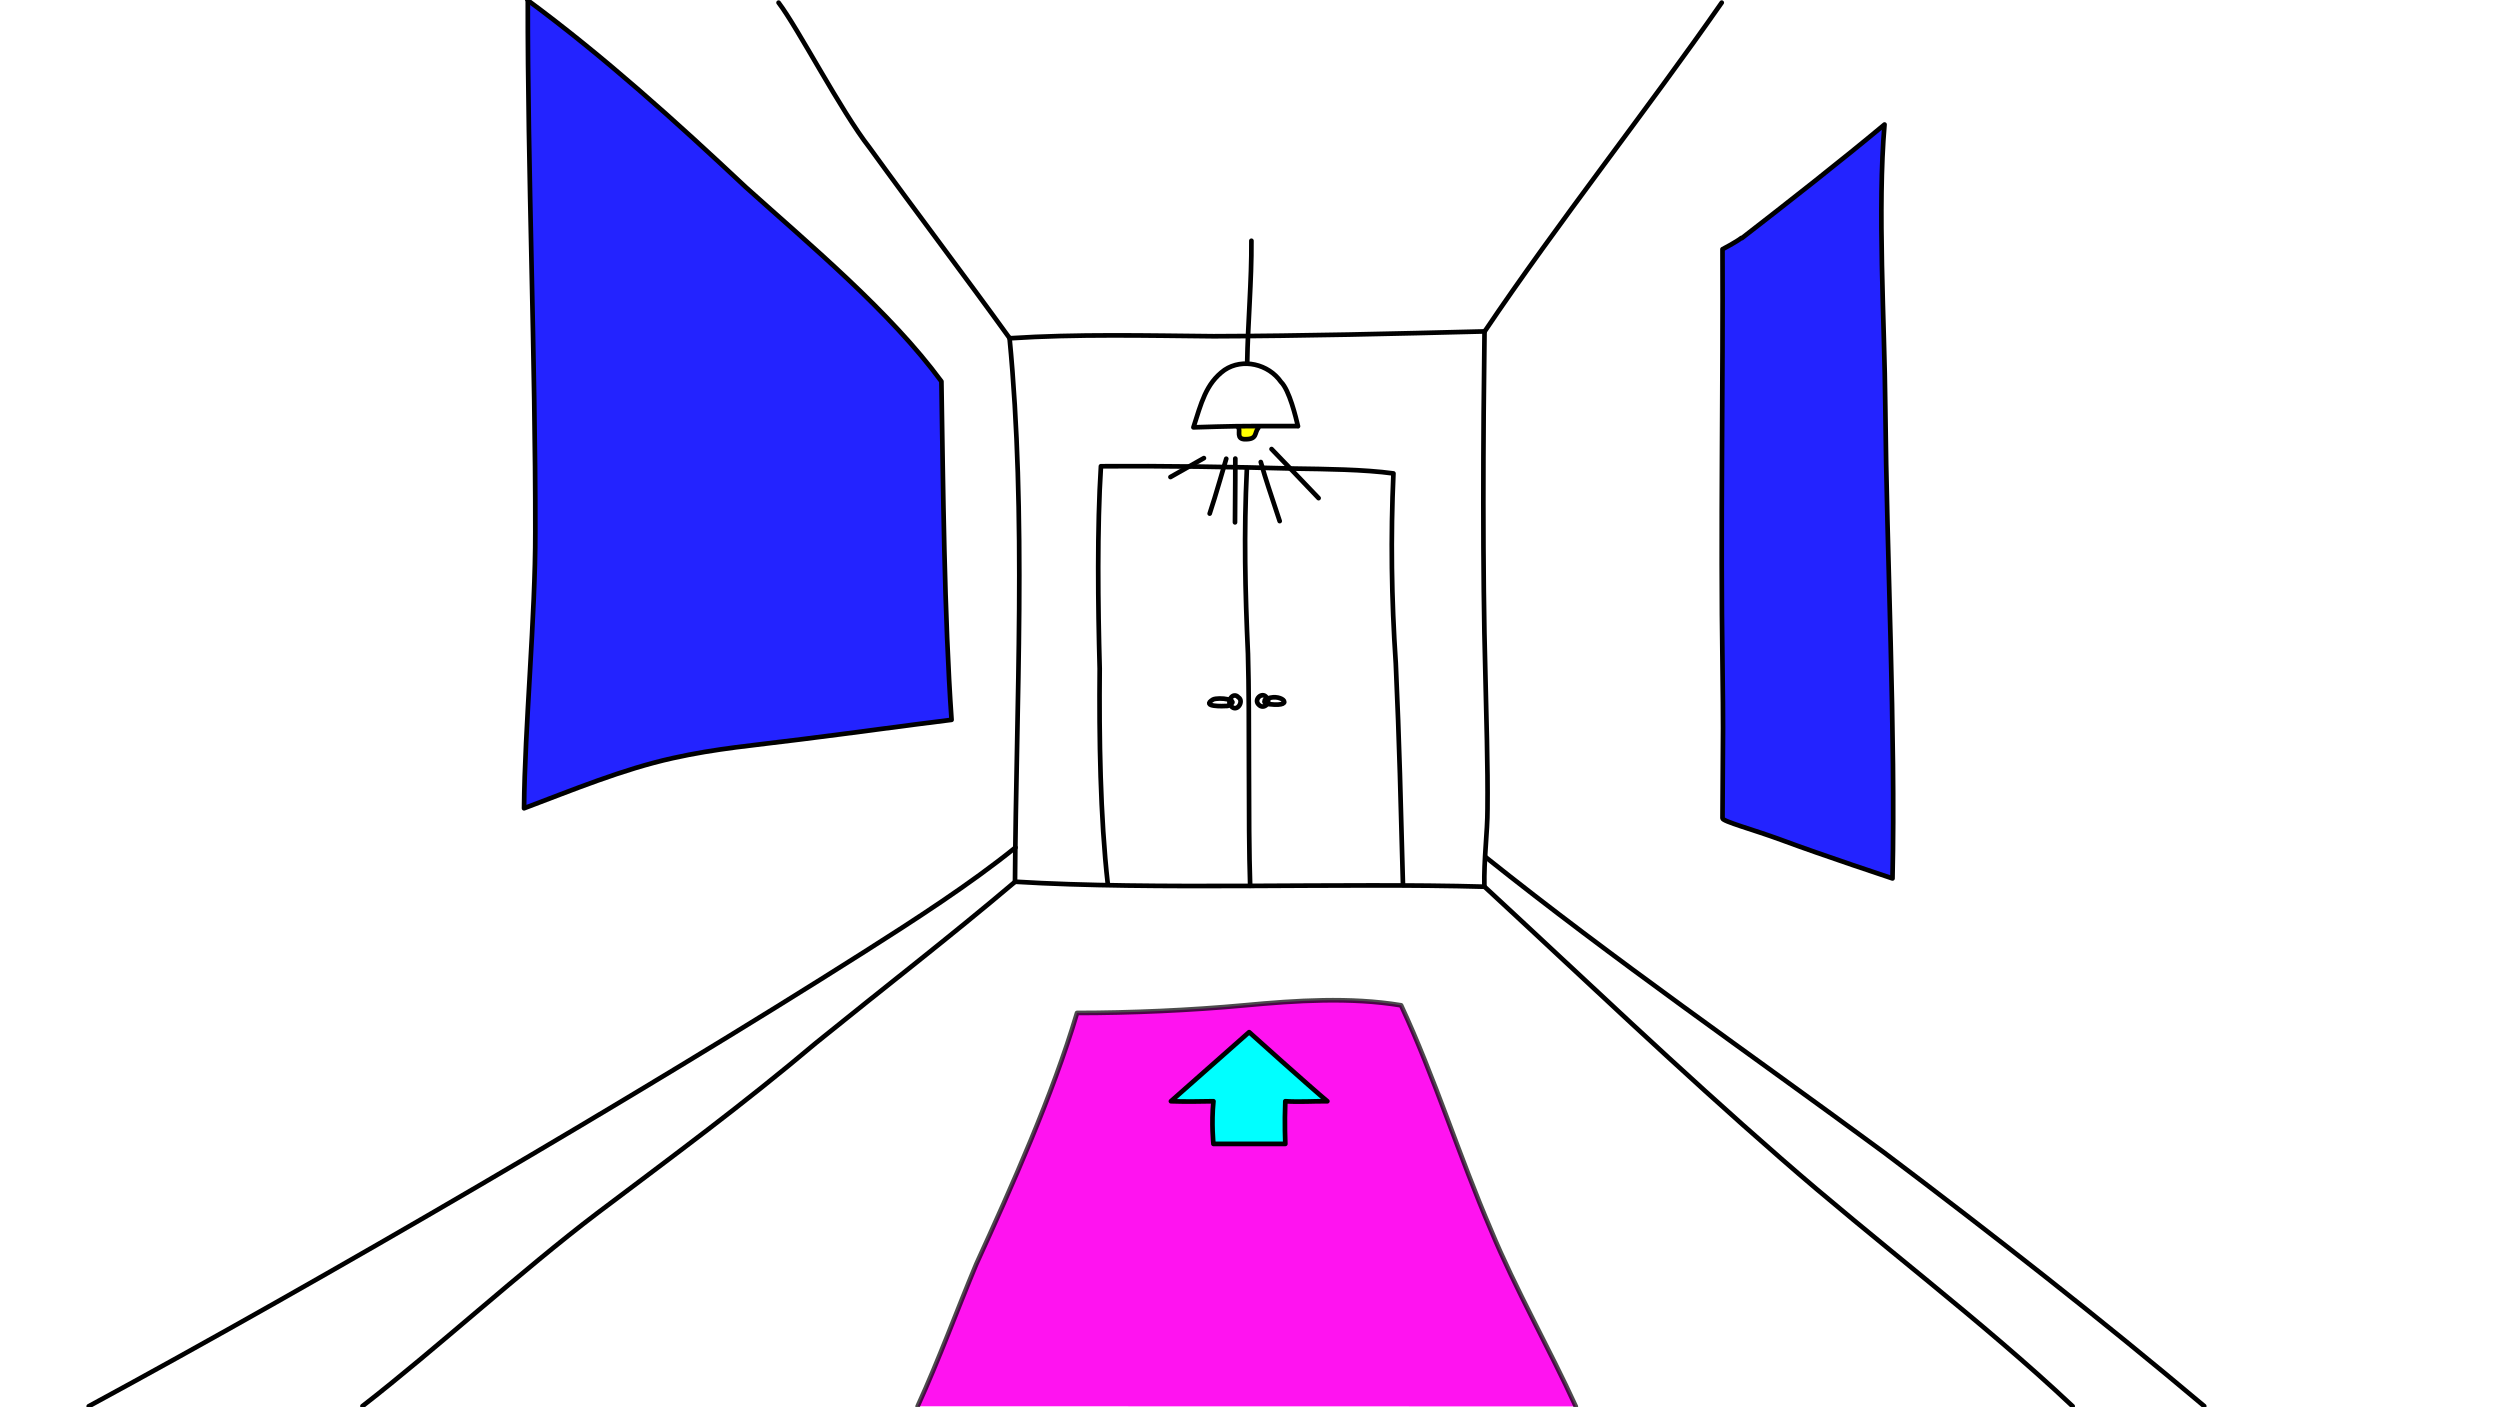
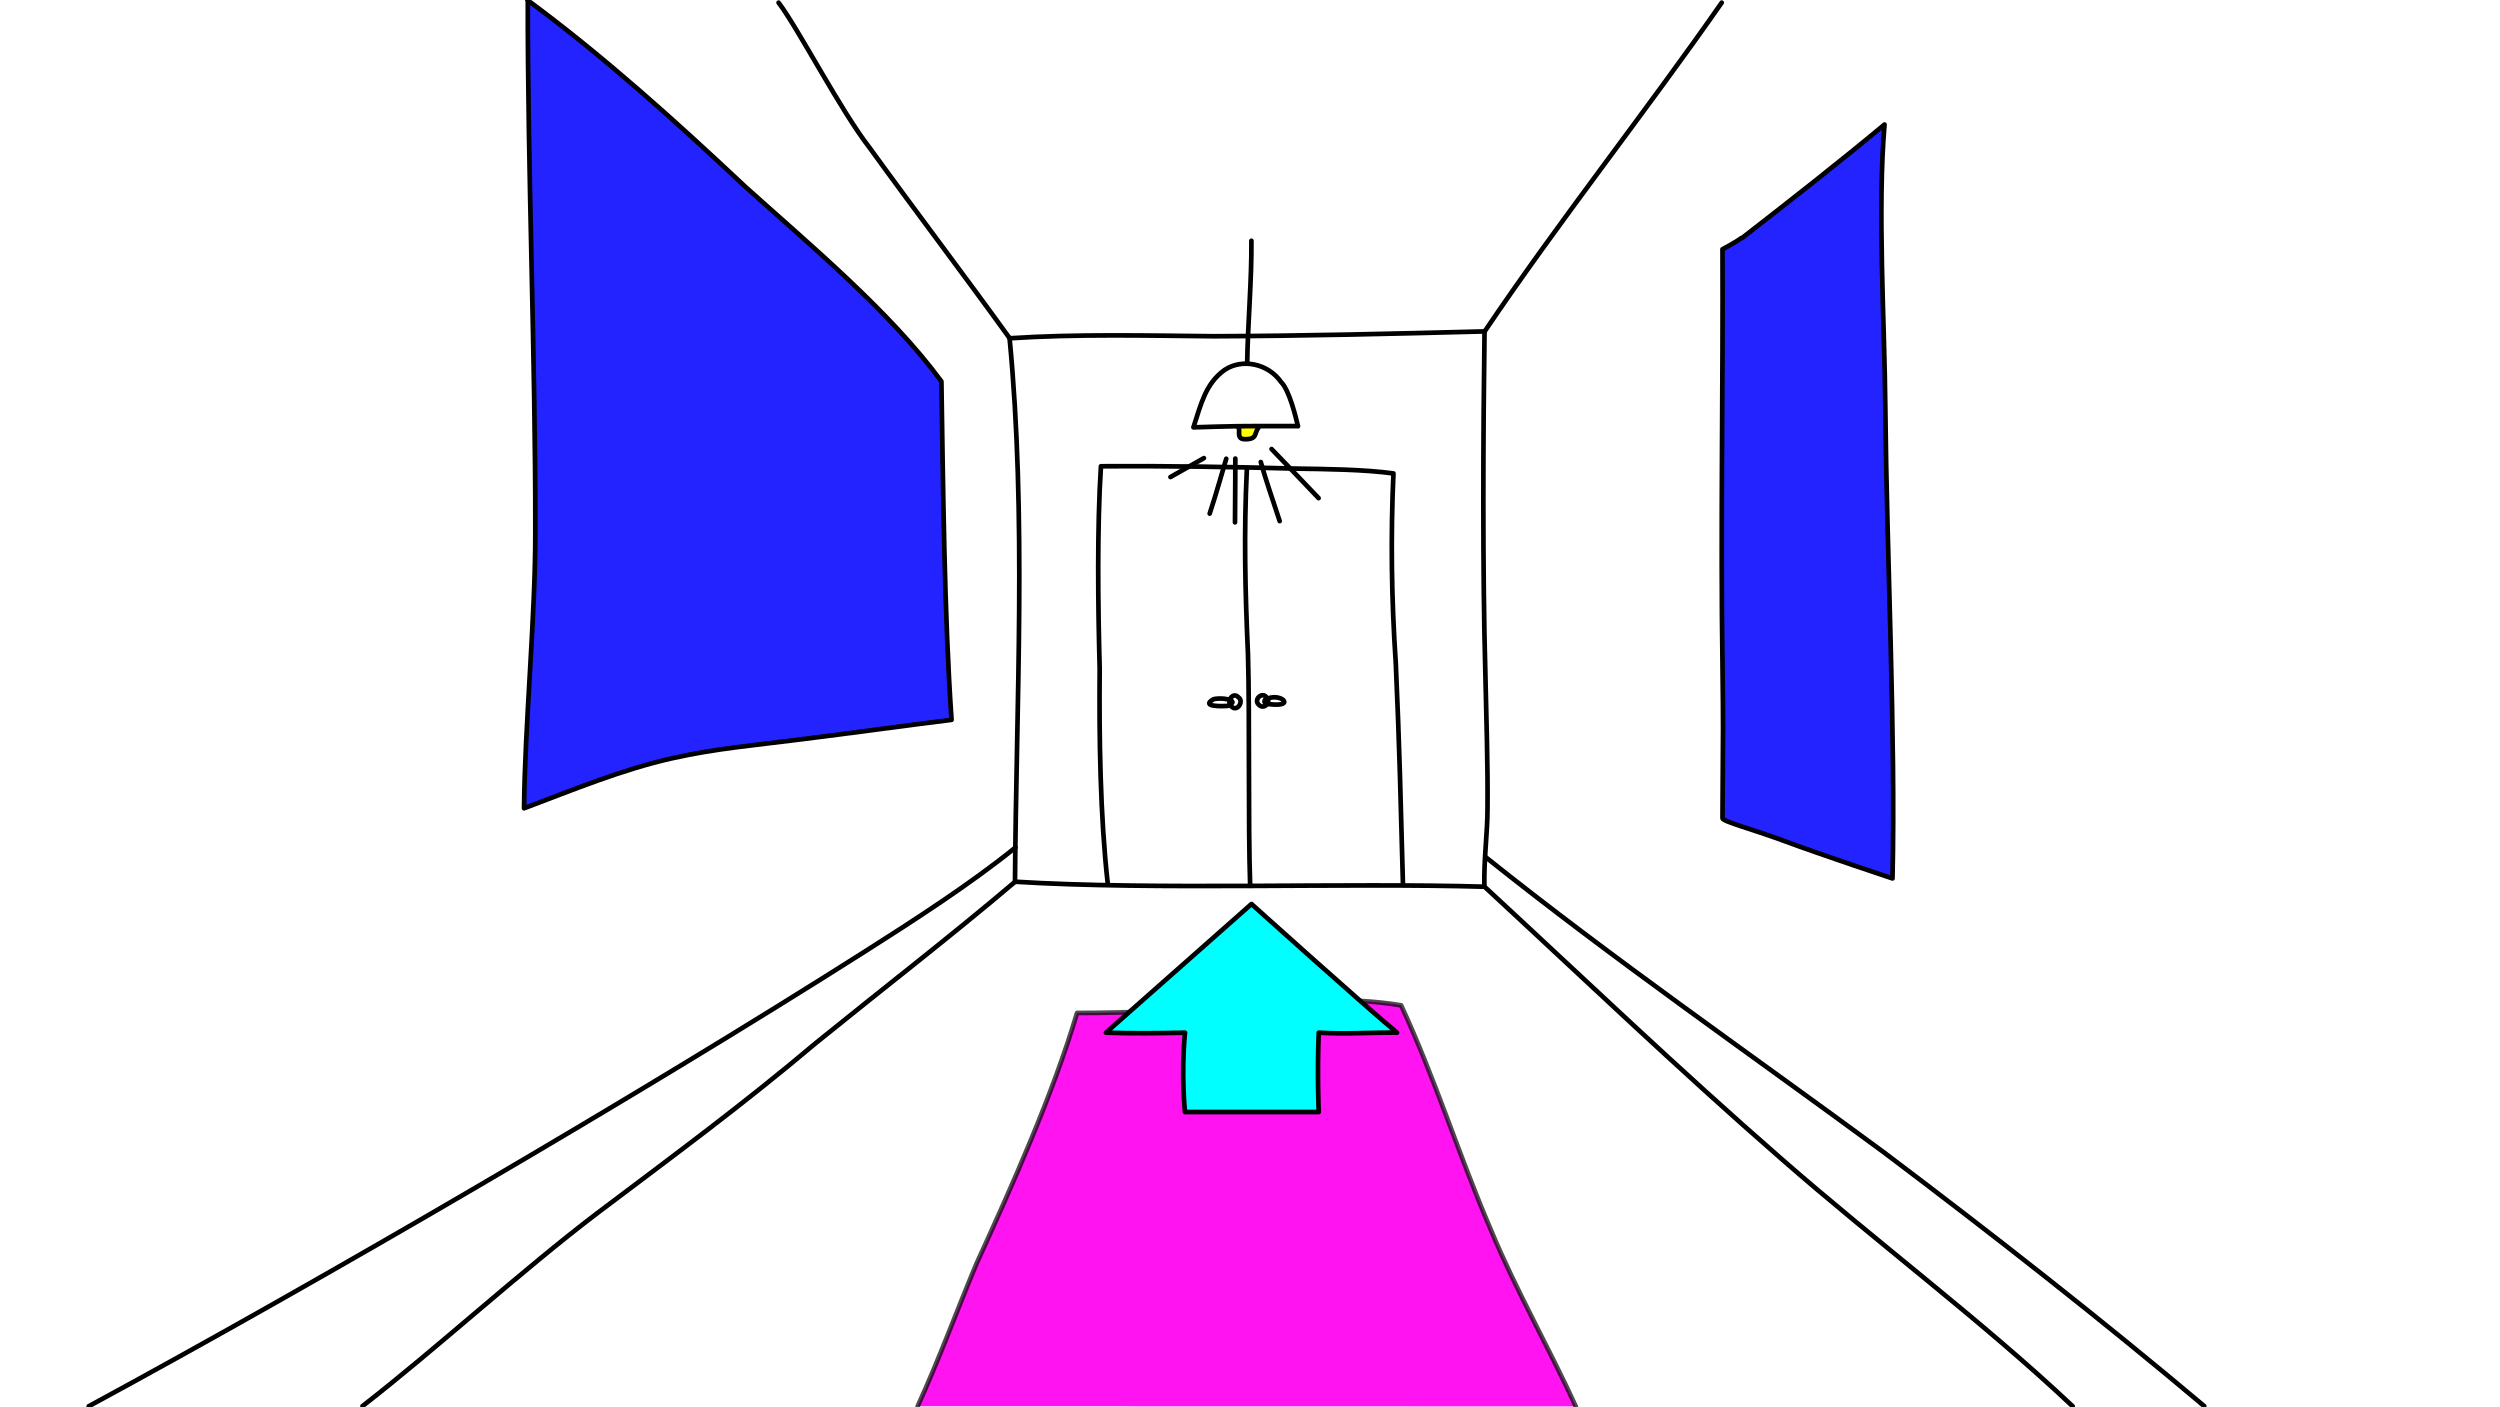
<svg xmlns="http://www.w3.org/2000/svg" id="Ebene_1" version="1.1" viewBox="0 0 1600 900">
  <defs>
    <style>
      .st0, .st1 {
        fill: none;
      }

      .st1, .st2, .st3, .st4, .st5 {
        stroke: #000;
        stroke-linecap: round;
        stroke-linejoin: round;
        stroke-width: 3px;
      }

      .st2 {
        fill: #2323ff;
      }

      .st3 {
        fill: #ff13f0;
        stroke-opacity: .7;
      }

      .st4 {
        fill: aqua;
      }

      .st5 {
        fill: #ff0;
      }
    </style>
  </defs>
  <path id="STROKE_c29813dc-d6c9-44a7-b7b0-9d586071a814" class="st5" d="M805.3,273.9c-2.6,3.1-.5,7.2-8.1,7.2-6.5.2-3.1-5.6-4.6-7.3" />
  <path id="STROKE_c13a4ff2-4bad-455c-afee-ba9cbf6cf65e" class="st1" d="M646.1,216.2c11,113.9,4.3,233.4,3.5,348" />
  <path id="STROKE_e3e7ea10-107c-4f23-8d9d-055a922945b7" class="st1" d="M950.1,211.9c-.9,65.3-1.3,154.6.5,217.8.6,27.2,1.7,60.8,1.4,88,0,15.2-2.4,32.3-2,49.7" />
  <path id="STROKE_786aa971-934d-42d7-b357-08ae29b120d2" class="st1" d="M1101.9,1.7c-47.8,68.7-104.8,140.7-151.7,210.4-58.9,1.5-115.3,2.9-173.4,3.1-42.3-.4-88.1-1.5-130.6,1.3-28.9-40.1-59.9-80.8-89.7-122-18.5-23.7-45.6-76.2-58.2-92.8" />
  <path id="STROKE_5e976470-1025-47b1-b8c7-20da5f5e2dc7" class="st1" d="M649.7,564.3c89.1,5.5,209.5.6,300.4,3.2,63.3,58.5,124.2,116.8,189.6,173.8,60.6,53.1,128.9,104.1,186.8,158.7" />
  <path id="STROKE_77f6cb17-5423-4c68-9830-913ac270e016" class="st1" d="M649.7,564.3c-42.3,35.8-83.6,67.6-127.4,103.1-46.9,39.6-91.5,72.4-139.9,108.9-48.6,36.9-103.5,87.2-150.4,123.6" />
  <path id="STROKE_0cd43c78-dbe3-4794-8f09-fa2f8e75ae2c" class="st1" d="M649.9,542.4c-28.8,23.3-65.4,46.9-96.9,66.9-144.6,91.8-346.9,209.8-496.2,290.7" />
  <path id="STROKE_f71d2131-ded7-4f91-b527-7286226675b6" class="st1" d="M950.6,548.4c83.3,66.5,168.3,125.2,254.8,188.9,70.2,52.9,139.4,107.1,205.3,162.6" />
-   <path id="STROKE_046b8ac9-6249-47af-a2ab-44ad2dc5d15d" class="st2" d="M337.5,0c49.1,36.2,95.3,78,139.7,119.7,41.7,37.5,92.5,79.8,125.3,124.4,1.1,66.7,1.8,149.6,6.5,216.6-31.5,3.9-62.2,8.2-95.7,12.4-30.5,3.9-55,5.9-82.7,12.1-32.1,7.1-64.4,20.5-95.2,32.1.4-51.9,7.3-122.7,7.2-177.2.2-109.1-5-231.8-4.8-340.3h-.2V0h0Z" />
+   <path id="STROKE_046b8ac9-6249-47af-a2ab-44ad2dc5d15d" class="st2" d="M337.5,0c49.1,36.2,95.3,78,139.7,119.7,41.7,37.5,92.5,79.8,125.3,124.4,1.1,66.7,1.8,149.6,6.5,216.6-31.5,3.9-62.2,8.2-95.7,12.4-30.5,3.9-55,5.9-82.7,12.1-32.1,7.1-64.4,20.5-95.2,32.1.4-51.9,7.3-122.7,7.2-177.2.2-109.1-5-231.8-4.8-340.3h-.2v.2h0Z" />
  <path id="STROKE_a10835ee-f6b0-43c4-81c6-c61fe8d88b86" class="st2" d="M1114.8,152.4c29.3-22.7,63.1-49.2,91.3-72.7-4.6,54.3,0,125.4.5,180.7.9,94.9,6.7,208.4,4.6,301.8,0,0-44.7-14.8-71.3-24.7-17.6-6.5-37.5-11.8-37.5-13.8.4-65.2.5-55.7,0-97.9-1.3-84.1.4-181.8,0-266.3,0,0,8.8-4.6,12.1-7.2h.3Z" />
  <path id="STROKE_0115f3a1-805d-401d-889c-f7d5f8abaeb0" class="st1" d="M830.7,272.8c-1.3-5.5-5.5-23.2-10.9-28.4-7.9-11.4-24.5-15.4-36.1-7.6-12.1,8.7-15,21.6-19.9,36.7,0,0,26.6-.9,38.4-.8h28.5Z" />
  <path id="STROKE_e6f83252-7640-4ae5-8205-8aad18b6456d" class="st1" d="M798.2,232.4c.4-25.9,2.9-52.7,2.7-78.3" />
  <path id="STROKE_b7656743-a8ec-49cd-a197-7682d07a50de" class="st1" d="M813.8,287.4c9.2,9.5,15.2,15.8,30.1,31.4" />
  <path id="STROKE_3cfab8a9-bbce-4ae2-893c-a9d2e5cdd93e" class="st1" d="M806.9,295.7c3.5,12.3,5.7,18.3,12.1,37.8" />
  <path id="STROKE_3036f2d1-c37a-4c13-850c-01f947515fcd" class="st1" d="M790.6,293.5c0,1.2,0,21.9-.2,40.8" />
  <path id="STROKE_6d5bad85-2ce2-4d7f-a177-7f1736691688" class="st1" d="M784.8,293.6c-.5,1.4-7,24.5-10.6,35.1" />
  <path id="STROKE_c0544c52-a443-4e93-a09f-762708c7193a" class="st1" d="M770.5,293.2c-5.6,3.2-13.6,7.6-21.4,12.1" />
  <path id="STROKE_1ded2900-067a-4159-8266-4dc2c9ac505f" class="st1" d="M897.9,566.3c-1.4-51.6-2.3-90.9-4.6-141.8-2.8-42-3.3-80.5-1.5-121.5-19-2.6-43.6-2.8-63.1-3.1-38.7-1.1-85.1-1.8-124.1-1.5-2.5,39.5-1.9,89-.8,129.6-.4,43.6.3,94.6,5.2,137.9" />
  <path id="STROKE_6e0ac92e-a071-4ce7-a24c-1d06a7f02de2" class="st1" d="M798,300c-2,42.1-1.1,77.8.7,118.5,1.2,41.8,0,106.4,1.4,148.4" />
  <path id="STROKE_69fd32a7-77e2-49a6-9f7f-b91abc2eff68" class="st1" d="M792.6,446.3c-3.5-3.9-7.8,2.7-4.7,5.6,3.7,4.4,8.5-3.2,4.7-5.6Z" />
  <path id="STROKE_fbfcc2f0-70c3-4ba4-94d1-401eb994eafd" class="st1" d="M810.4,446.1c-2.8-3.4-8,1.5-5,4.7,3.6,4.1,8.6-1.9,5-4.7Z" />
  <path id="STROKE_e98da82e-4739-4f7b-bf77-e2ae3cd6ad6a" class="st1" d="M776.3,447.7c3.4-1.7,18.9,0,9.4,4.1-3,.2-17.4.7-9.4-4.1Z" />
  <path id="STROKE_9d27ee22-967b-4fd5-a97e-10215f0dbd73" class="st1" d="M809.6,448c9-5.8,21,4.8,3,2.7-1.2-.2-4.3-.8-3.1-2.3v-.4h0Z" />
  <path id="STROKE_76f743f8-31ec-4d19-b028-611d66b3b06a" class="st3" d="M587.3,900c14-30.8,25-61,37.5-90.9,22.8-49.9,48.9-108.3,64.5-160.8,34,0,72.6-1.7,107.2-4.9,33.2-3.1,67.5-5.4,100.2,0,21.4,45.9,37.3,96.9,57.5,143.8,15.5,37.5,37.8,76.7,54.3,112.9" />
  <path id="door" class="st0" d="M897.9,566.3c-1.4-51.6-2.3-90.9-4.6-141.8-2.8-42-3.3-80.5-1.5-121.5-19-2.6-43.6-2.8-63.1-3.1-38.7-1.1-85.1-1.8-124.1-1.5-2.5,39.5-1.9,89-.8,129.6-.4,43.6.3,94.6,5.2,137.9l188.9.4h0Z" />
-   <path id="STROKE_2723813b-dec1-47cb-992f-cff34e48f481" class="st4" d="M799.5,660.6s39.7,35.7,50,44.2c-9.3-.1-17.5.6-26.9,0-.6,14.3,0,27.3,0,27.3h-46s-1.4-12.8,0-27.3c-8.7.2-18.4.3-27.2,0l50-44.2h0Z" />
+   <path id="STROKE_2723813b-dec1-47cb-992f-cff34e48f481" class="st4" d="M801,578.6s73.9,66.5,93.1,82.3c-17.3-.2-32.6,1.1-50.1,0-1.1,26.6,0,50.8,0,50.8h-85.6s-2.6-23.8,0-50.8c-16.2.4-34.3.6-50.6,0l93.1-82.3h.2Z" />
</svg>
